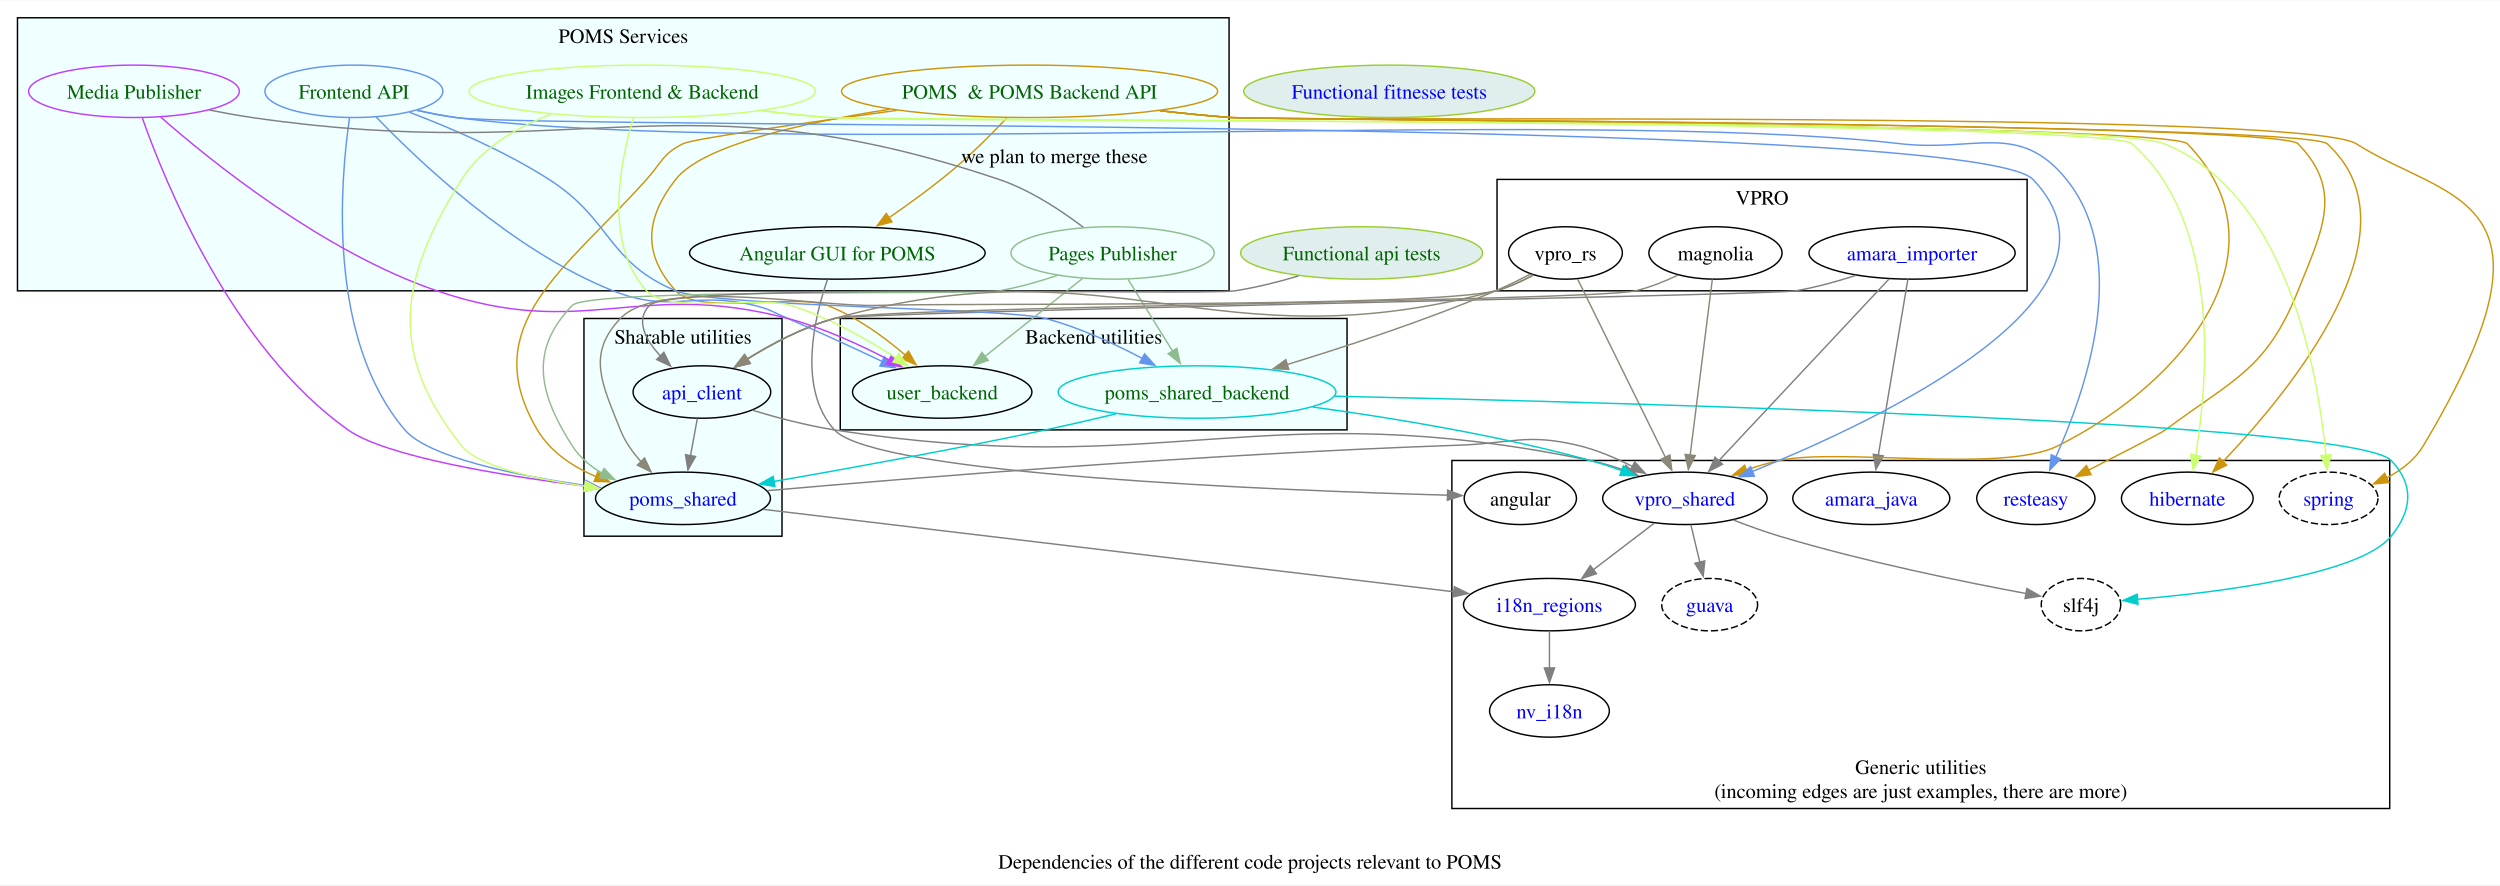
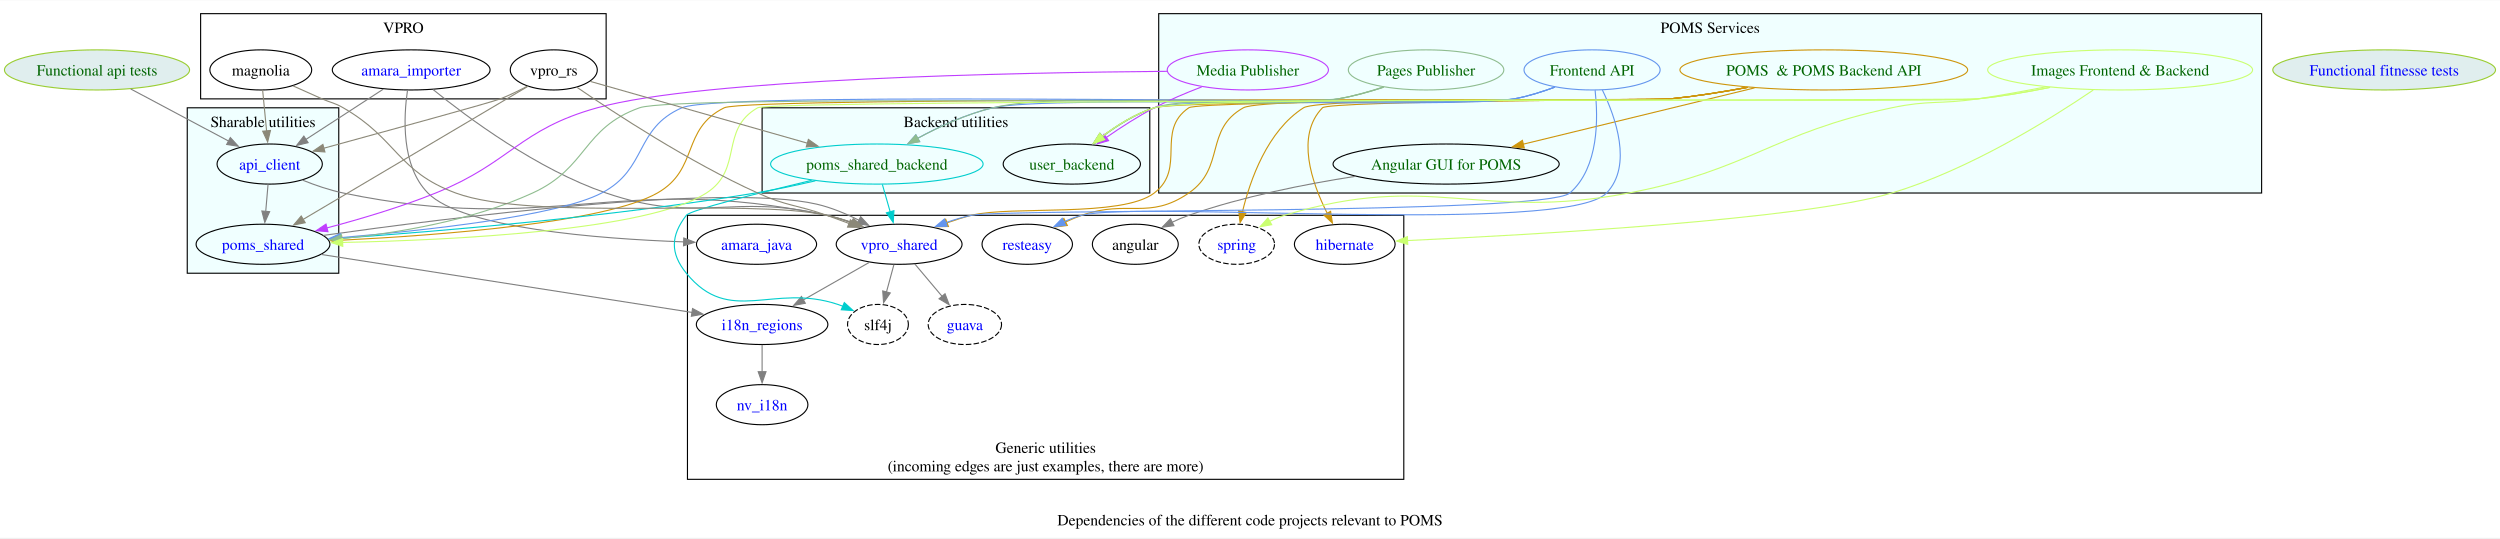
- <svg xmlns="http://www.w3.org/2000/svg" xmlns:xlink="http://www.w3.org/1999/xlink" width="1717pt" height="608pt" viewBox="0.00 0.00 1716.73 607.50">
-   <g id="graph0" class="graph" transform="scale(1 1) rotate(0) translate(4 603.5)">
-     <polygon fill="white" stroke="none" points="-4,4 -4,-603.5 1712.73,-603.5 1712.73,4 -4,4" />
-     <text text-anchor="middle" x="854.36" y="-7.2" font-family="Times,serif" font-size="14.00">  Dependencies of the different code projects relevant to POMS</text>
+ <svg xmlns="http://www.w3.org/2000/svg" xmlns:xlink="http://www.w3.org/1999/xlink" width="2244pt" height="483pt" viewBox="0.00 0.00 2244.06 482.50">
+   <g id="graph0" class="graph" transform="scale(1 1) rotate(0) translate(4 478.5)">
+     <polygon fill="white" stroke="none" points="-4,4 -4,-478.5 2240.06,-478.5 2240.06,4 -4,4" />
+     <text text-anchor="middle" x="1118.03" y="-7.2" font-family="Times,serif" font-size="14.00">  Dependencies of the different code projects relevant to POMS</text>
    <g id="clust1" class="cluster">
-       <polygon fill="none" stroke="black" points="993,-48.5 993,-287.5 1637,-287.5 1637,-48.5 993,-48.5" />
-       <text text-anchor="middle" x="1315" y="-72.2" font-family="Times,serif" font-size="14.00">Generic utilities</text>
-       <text text-anchor="middle" x="1315" y="-55.7" font-family="Times,serif" font-size="14.00">(incoming edges are just examples, there are more)</text>
+       <polygon fill="none" stroke="black" points="613.08,-48.5 613.08,-285.5 1256.08,-285.5 1256.08,-48.5 613.08,-48.5" />
+       <text text-anchor="middle" x="934.58" y="-72.2" font-family="Times,serif" font-size="14.00">Generic utilities</text>
+       <text text-anchor="middle" x="934.58" y="-55.7" font-family="Times,serif" font-size="14.00">(incoming edges are just examples, there are more)</text>
    </g>
    <g id="clust2" class="cluster">
-       <polygon fill="none" stroke="black" points="1024,-404 1024,-480.5 1388,-480.5 1388,-404 1024,-404" />
-       <text text-anchor="middle" x="1206" y="-463.2" font-family="Times,serif" font-size="14.00">VPRO</text>
+       <polygon fill="none" stroke="black" points="176.08,-390 176.08,-466.5 540.08,-466.5 540.08,-390 176.08,-390" />
+       <text text-anchor="middle" x="358.08" y="-449.2" font-family="Times,serif" font-size="14.00">VPRO</text>
    </g>
    <g id="clust3" class="cluster">
-       <polygon fill="azure" stroke="black" points="8,-404 8,-591.5 840,-591.5 840,-404 8,-404" />
-       <text text-anchor="middle" x="424" y="-574.2" font-family="Times,serif" font-size="14.00">POMS Services</text>
+       <polygon fill="azure" stroke="black" points="1036.08,-305.5 1036.08,-466.5 2026.08,-466.5 2026.08,-305.5 1036.08,-305.5" />
+       <text text-anchor="middle" x="1531.08" y="-449.2" font-family="Times,serif" font-size="14.00">POMS Services</text>
    </g>
    <g id="clust4" class="cluster">
-       <polygon fill="azure" stroke="black" points="573,-308.5 573,-385 921,-385 921,-308.5 573,-308.5" />
-       <text text-anchor="middle" x="747" y="-367.7" font-family="Times,serif" font-size="14.00">Backend utilities</text>
+       <polygon fill="azure" stroke="black" points="680.08,-305.5 680.08,-382 1028.08,-382 1028.08,-305.5 680.08,-305.5" />
+       <text text-anchor="middle" x="854.08" y="-364.7" font-family="Times,serif" font-size="14.00">Backend utilities</text>
    </g>
    <g id="clust5" class="cluster">
-       <polygon fill="azure" stroke="black" points="397,-235.5 397,-385 533,-385 533,-235.5 397,-235.5" />
-       <text text-anchor="middle" x="465" y="-367.7" font-family="Times,serif" font-size="14.00">Sharable utilities</text>
+       <polygon fill="azure" stroke="black" points="164.08,-233.5 164.08,-382 300.08,-382 300.08,-233.5 164.08,-233.5" />
+       <text text-anchor="middle" x="232.08" y="-364.7" font-family="Times,serif" font-size="14.00">Sharable utilities</text>
    </g>
    <g id="node1" class="node">
      <g id="a_node1">
        <a xlink:href="https://github.com/vpro/vpro-shared" xlink:title="vpro_shared">
-           <ellipse fill="none" stroke="black" cx="1153" cy="-261.5" rx="56.47" ry="18" />
-           <text text-anchor="middle" x="1153" y="-256.45" font-family="Times,serif" font-size="14.00" fill="blue">vpro_shared</text>
+           <ellipse fill="none" stroke="black" cx="803.08" cy="-259.5" rx="56.47" ry="18" />
+           <text text-anchor="middle" x="803.08" y="-254.45" font-family="Times,serif" font-size="14.00" fill="blue">vpro_shared</text>
        </a>
      </g>
    </g>
    <g id="node3" class="node">
      <g id="a_node3">
        <a xlink:href="https://github.com/mihxil/i18n-regions" xlink:title="i18n_regions">
-           <ellipse fill="none" stroke="black" cx="1060" cy="-188.5" rx="59.03" ry="18" />
-           <text text-anchor="middle" x="1060" y="-183.45" font-family="Times,serif" font-size="14.00" fill="blue">i18n_regions</text>
+           <ellipse fill="none" stroke="black" cx="680.08" cy="-187.5" rx="59.03" ry="18" />
+           <text text-anchor="middle" x="680.08" y="-182.45" font-family="Times,serif" font-size="14.00" fill="blue">i18n_regions</text>
        </a>
      </g>
    </g>
    <g id="edge1" class="edge">
-       <path fill="none" stroke="gray" d="M1131.9,-244.39C1119.53,-234.95 1103.71,-222.87 1090.06,-212.45" />
-       <polygon fill="gray" stroke="gray" points="1092.29,-209.75 1082.22,-206.47 1088.05,-215.32 1092.29,-209.75" />
+       <path fill="none" stroke="gray" d="M776.39,-243.31C759.03,-233.43 736.13,-220.4 717.03,-209.52" />
+       <polygon fill="gray" stroke="gray" points="718.88,-206.55 708.46,-204.65 715.42,-212.64 718.88,-206.55" />
    </g>
    <g id="node9" class="node">
      <g id="a_node9">
        <a xlink:href="https://github.com/google/guava" xlink:title="guava">
-           <ellipse fill="none" stroke="black" stroke-dasharray="5,2" cx="1170" cy="-188.5" rx="32.93" ry="18" />
-           <text text-anchor="middle" x="1170" y="-183.45" font-family="Times,serif" font-size="14.00" fill="blue">guava</text>
+           <ellipse fill="none" stroke="black" stroke-dasharray="5,2" cx="862.08" cy="-187.5" rx="32.93" ry="18" />
+           <text text-anchor="middle" x="862.08" y="-182.45" font-family="Times,serif" font-size="14.00" fill="blue">guava</text>
        </a>
      </g>
    </g>
    <g id="edge2" class="edge">
-       <path fill="none" stroke="gray" d="M1157.12,-243.31C1158.97,-235.55 1161.22,-226.18 1163.31,-217.45" />
-       <polygon fill="gray" stroke="gray" points="1166.65,-218.54 1165.57,-208 1159.84,-216.91 1166.65,-218.54" />
+       <path fill="none" stroke="gray" d="M817.07,-241.91C824.4,-233.21 833.52,-222.39 841.63,-212.76" />
+       <polygon fill="gray" stroke="gray" points="844.27,-215.07 848.03,-205.17 838.91,-210.56 844.27,-215.07" />
    </g>
    <g id="node22" class="node">
-       <ellipse fill="none" stroke="black" stroke-dasharray="5,2" cx="1425" cy="-188.5" rx="27.3" ry="18" />
-       <text text-anchor="middle" x="1425" y="-183.45" font-family="Times,serif" font-size="14.00">slf4j</text>
+       <ellipse fill="none" stroke="black" stroke-dasharray="5,2" cx="784.08" cy="-187.5" rx="27.3" ry="18" />
+       <text text-anchor="middle" x="784.08" y="-182.45" font-family="Times,serif" font-size="14.00">slf4j</text>
    </g>
    <g id="edge3" class="edge">
-       <path fill="none" stroke="gray" d="M1186.41,-246.56C1196.46,-242.66 1207.58,-238.64 1218,-235.5 1276.19,-217.95 1345.41,-203.91 1387.24,-196.14" />
-       <polygon fill="gray" stroke="gray" points="1387.84,-199.59 1397.05,-194.35 1386.58,-192.71 1387.84,-199.59" />
+       <path fill="none" stroke="gray" d="M798.39,-241.2C796.36,-233.74 793.94,-224.82 791.67,-216.47" />
+       <polygon fill="gray" stroke="gray" points="795.12,-215.8 789.12,-207.07 788.36,-217.63 795.12,-215.8" />
    </g>
    <g id="node2" class="node">
      <g id="a_node2">
        <a xlink:href="https://github.com/npo-poms/poms-shared" xlink:title="poms_shared">
-           <ellipse fill="none" stroke="black" cx="465" cy="-261.5" rx="60.05" ry="18" />
-           <text text-anchor="middle" x="465" y="-256.45" font-family="Times,serif" font-size="14.00" fill="blue">poms_shared</text>
+           <ellipse fill="none" stroke="black" cx="232.08" cy="-259.5" rx="60.05" ry="18" />
+           <text text-anchor="middle" x="232.08" y="-254.45" font-family="Times,serif" font-size="14.00" fill="blue">poms_shared</text>
        </a>
      </g>
    </g>
    <g id="edge4" class="edge">
-       <path fill="none" stroke="gray" d="M522.9,-266.77C620.7,-275.37 824.89,-292.08 998,-298 1033.98,-299.23 1043.94,-306.18 1079,-298 1092.06,-294.96 1105.46,-289.26 1117.2,-283.26" />
-       <polygon fill="gray" stroke="gray" points="1118.57,-286.5 1125.72,-278.68 1115.25,-280.33 1118.57,-286.5" />
+       <path fill="none" stroke="gray" d="M286.3,-267.46C397.13,-283.08 646.15,-314.6 729.08,-295.5 742.11,-292.5 755.51,-286.88 767.25,-280.96" />
+       <polygon fill="gray" stroke="gray" points="768.57,-284.22 775.77,-276.45 765.29,-278.04 768.57,-284.22" />
    </g>
    <g id="edge5" class="edge">
-       <path fill="none" stroke="gray" d="M520.18,-253.92C630.17,-240.79 876.28,-211.42 994.35,-197.33" />
-       <polygon fill="gray" stroke="gray" points="994.7,-200.82 1004.21,-196.16 993.87,-193.87 994.7,-200.82" />
+       <path fill="none" stroke="gray" d="M284.35,-250.33C367.16,-237.39 528.23,-212.23 617.22,-198.32" />
+       <polygon fill="gray" stroke="gray" points="617.66,-201.8 627,-196.79 616.58,-194.88 617.66,-201.8" />
    </g>
    <g id="node4" class="node">
      <g id="a_node4">
        <a xlink:href="https://github.com/TakahikoKawasaki/nv-i18n" xlink:title="nv_i18n">
-           <ellipse fill="none" stroke="black" cx="1060" cy="-115.5" rx="41.12" ry="18" />
-           <text text-anchor="middle" x="1060" y="-110.45" font-family="Times,serif" font-size="14.00" fill="blue">nv_i18n</text>
+           <ellipse fill="none" stroke="black" cx="680.08" cy="-115.5" rx="41.12" ry="18" />
+           <text text-anchor="middle" x="680.08" y="-110.45" font-family="Times,serif" font-size="14.00" fill="blue">nv_i18n</text>
        </a>
      </g>
    </g>
    <g id="edge9" class="edge">
-       <path fill="none" stroke="gray" d="M1060,-170.31C1060,-162.73 1060,-153.6 1060,-145.04" />
-       <polygon fill="gray" stroke="gray" points="1063.5,-145.04 1060,-135.04 1056.5,-145.04 1063.5,-145.04" />
+       <path fill="none" stroke="gray" d="M680.08,-169.2C680.08,-161.91 680.08,-153.23 680.08,-145.04" />
+       <polygon fill="gray" stroke="gray" points="683.58,-145.12 680.08,-135.12 676.58,-145.12 683.58,-145.12" />
    </g>
    <g id="node5" class="node">
      <g id="a_node5">
        <a xlink:href="https://github.com/vpro/amara-poms" xlink:title="amara_importer">
-           <ellipse fill="none" stroke="black" cx="1309" cy="-430" rx="70.8" ry="18" />
-           <text text-anchor="middle" x="1309" y="-424.95" font-family="Times,serif" font-size="14.00" fill="blue">amara_importer</text>
-         </a>
-       </g>
-     </g>
-     <g id="edge42" class="edge">
-       <path fill="none" stroke="gray" d="M1293.18,-412.12C1265.48,-382.55 1208.07,-321.27 1175.98,-287.02" />
-       <polygon fill="gray" stroke="gray" points="1178.82,-284.94 1169.43,-280.04 1173.71,-289.73 1178.82,-284.94" />
+           <ellipse fill="none" stroke="black" cx="365.08" cy="-416" rx="70.8" ry="18" />
+           <text text-anchor="middle" x="365.08" y="-410.95" font-family="Times,serif" font-size="14.00" fill="blue">amara_importer</text>
+         </a>
+       </g>
+     </g>
+     <g id="edge41" class="edge">
+       <path fill="none" stroke="gray" d="M384.77,-398.34C415.61,-373.32 478.2,-326.69 540.08,-305.5 623.76,-276.85 652.04,-306 738.08,-285.5 745.51,-283.73 753.23,-281.31 760.64,-278.67" />
+       <polygon fill="gray" stroke="gray" points="761.67,-282.03 769.8,-275.23 759.21,-275.47 761.67,-282.03" />
    </g>
    <g id="node6" class="node">
      <g id="a_node6">
        <a xlink:href="https://github.com/vpro/amara-java" xlink:title="amara_java">
-           <ellipse fill="none" stroke="black" cx="1281" cy="-261.5" rx="53.91" ry="18" />
-           <text text-anchor="middle" x="1281" y="-256.45" font-family="Times,serif" font-size="14.00" fill="blue">amara_java</text>
-         </a>
-       </g>
-     </g>
-     <g id="edge43" class="edge">
-       <path fill="none" stroke="gray" d="M1306.11,-411.81C1301.31,-383.27 1291.65,-325.82 1285.81,-291.1" />
-       <polygon fill="gray" stroke="gray" points="1289.28,-290.62 1284.17,-281.34 1282.38,-291.78 1289.28,-290.62" />
+           <ellipse fill="none" stroke="black" cx="675.08" cy="-259.5" rx="53.91" ry="18" />
+           <text text-anchor="middle" x="675.08" y="-254.45" font-family="Times,serif" font-size="14.00" fill="blue">amara_java</text>
+         </a>
+       </g>
+     </g>
+     <g id="edge42" class="edge">
+       <path fill="none" stroke="gray" d="M361.8,-397.88C358.25,-373.76 355.98,-329.97 380.08,-305.5 411.2,-273.9 532.65,-264.44 609.68,-261.64" />
+       <polygon fill="gray" stroke="gray" points="609.78,-265.14 619.66,-261.31 609.55,-258.14 609.78,-265.14" />
    </g>
    <g id="node11" class="node">
      <g id="a_node11">
        <a xlink:href="https://github.com/npo-poms/api-clients" xlink:title="api_client">
-           <ellipse fill="none" stroke="black" cx="478" cy="-334.5" rx="47.26" ry="18" />
-           <text text-anchor="middle" x="478" y="-329.45" font-family="Times,serif" font-size="14.00" fill="blue">api_client</text>
-         </a>
-       </g>
-     </g>
-     <g id="edge44" class="edge">
-       <path fill="none" stroke="gray" d="M1270.46,-414.61C1257.47,-410.4 1242.78,-406.31 1229,-404 1210.91,-400.97 586.71,-389.78 569,-385 547.52,-379.2 525.55,-367.45 508.57,-356.85" />
-       <polygon fill="gray" stroke="gray" points="510.77,-354.1 500.47,-351.62 506.97,-359.98 510.77,-354.1" />
+           <ellipse fill="none" stroke="black" cx="238.08" cy="-331.5" rx="47.26" ry="18" />
+           <text text-anchor="middle" x="238.08" y="-326.45" font-family="Times,serif" font-size="14.00" fill="blue">api_client</text>
+         </a>
+       </g>
+     </g>
+     <g id="edge43" class="edge">
+       <path fill="none" stroke="gray" d="M339.99,-398.7C320.06,-385.75 292.03,-367.55 270.42,-353.5" />
+       <polygon fill="gray" stroke="gray" points="272.55,-350.72 262.26,-348.2 268.74,-356.59 272.55,-350.72" />
    </g>
    <g id="node7" class="node">
      <g id="a_node7">
        <a xlink:href="https://github.com/resteasy/Resteasy" xlink:title="resteasy">
-           <ellipse fill="none" stroke="black" cx="1394" cy="-261.5" rx="40.6" ry="18" />
-           <text text-anchor="middle" x="1394" y="-256.45" font-family="Times,serif" font-size="14.00" fill="blue">resteasy</text>
+           <ellipse fill="none" stroke="black" cx="918.08" cy="-259.5" rx="40.6" ry="18" />
+           <text text-anchor="middle" x="918.08" y="-254.45" font-family="Times,serif" font-size="14.00" fill="blue">resteasy</text>
        </a>
      </g>
    </g>
    <g id="node8" class="node">
      <g id="a_node8">
        <a xlink:href="https://github.com/spring-projects/spring-framework" xlink:title="spring">
-           <ellipse fill="none" stroke="black" stroke-dasharray="5,2" cx="1595" cy="-261.5" rx="33.95" ry="18" />
-           <text text-anchor="middle" x="1595" y="-256.45" font-family="Times,serif" font-size="14.00" fill="blue">spring</text>
+           <ellipse fill="none" stroke="black" stroke-dasharray="5,2" cx="1106.08" cy="-259.5" rx="33.95" ry="18" />
+           <text text-anchor="middle" x="1106.08" y="-254.45" font-family="Times,serif" font-size="14.00" fill="blue">spring</text>
        </a>
      </g>
    </g>
    <g id="node10" class="node">
      <g id="a_node10">
        <a xlink:href="https://github.com/hibernate/" xlink:title="hibernate">
-           <ellipse fill="none" stroke="black" cx="1498" cy="-261.5" rx="45.21" ry="18" />
-           <text text-anchor="middle" x="1498" y="-256.45" font-family="Times,serif" font-size="14.00" fill="blue">hibernate</text>
-         </a>
-       </g>
+           <ellipse fill="none" stroke="black" cx="1203.08" cy="-259.5" rx="45.21" ry="18" />
+           <text text-anchor="middle" x="1203.08" y="-254.45" font-family="Times,serif" font-size="14.00" fill="blue">hibernate</text>
+         </a>
+       </g>
+     </g>
+     <g id="edge20" class="edge">
+       <path fill="none" stroke="gray" d="M267.71,-316.99C278.88,-312.52 291.84,-308.03 304.08,-305.5 493.17,-266.37 549.1,-325.11 738.08,-285.5 745.72,-283.9 753.63,-281.52 761.2,-278.85" />
+       <polygon fill="gray" stroke="gray" points="762.42,-282.13 770.55,-275.33 759.95,-275.58 762.42,-282.13" />
    </g>
    <g id="edge21" class="edge">
-       <path fill="none" stroke="gray" d="M512.6,-322C529.42,-316.92 550.06,-311.45 569,-308.5 797.11,-273.03 861.92,-334.22 1088,-287.5 1095.64,-285.92 1103.55,-283.55 1111.12,-280.89" />
-       <polygon fill="gray" stroke="gray" points="1112.34,-284.17 1120.47,-277.37 1109.88,-277.62 1112.34,-284.17" />
-     </g>
-     <g id="edge22" class="edge">
-       <path fill="none" stroke="gray" d="M474.85,-316.31C473.45,-308.64 471.75,-299.39 470.17,-290.74" />
-       <polygon fill="gray" stroke="gray" points="473.63,-290.22 468.39,-281.02 466.75,-291.48 473.63,-290.22" />
+       <path fill="none" stroke="gray" d="M236.6,-313.2C235.98,-305.91 235.23,-297.23 234.53,-289.04" />
+       <polygon fill="gray" stroke="gray" points="238.02,-288.78 233.68,-279.11 231.05,-289.37 238.02,-288.78" />
    </g>
    <g id="node12" class="node">
      <g id="a_node12">
        <a xlink:href="https://gitlab.com/npo-identity/poms/media" xlink:title="POMS  &amp; POMS Backend API">
-           <ellipse fill="none" stroke="#cd950c" cx="703" cy="-541" rx="129.15" ry="18" />
-           <text text-anchor="middle" x="703" y="-535.95" font-family="Times,serif" font-size="14.00" fill="darkgreen">POMS  &amp; POMS Backend API</text>
-         </a>
-       </g>
+           <ellipse fill="none" stroke="#cd950c" cx="1633.08" cy="-416" rx="129.15" ry="18" />
+           <text text-anchor="middle" x="1633.08" y="-410.95" font-family="Times,serif" font-size="14.00" fill="darkgreen">POMS  &amp; POMS Backend API</text>
+         </a>
+       </g>
+     </g>
+     <g id="edge32" class="edge">
+       <path fill="none" stroke="#cd950c" d="M1564.6,-400.35C1542.52,-396.23 1517.86,-392.26 1495.08,-390 1483.14,-388.82 1072.97,-388.8 1063.08,-382 1032.85,-361.22 1061.21,-327.81 1032.08,-305.5 1002.94,-283.18 903.71,-294.38 868.08,-285.5 860.84,-283.69 853.31,-281.3 846.05,-278.72" />
+       <polygon fill="#cd950c" stroke="#cd950c" points="847.32,-275.46 836.73,-275.22 844.86,-282.01 847.32,-275.46" />
    </g>
    <g id="edge33" class="edge">
-       <path fill="none" stroke="#cd950c" d="M792.7,-527.69C808.76,-525.85 825.35,-524.18 841,-523 859.21,-521.63 1485.27,-518.09 1498,-505 1567.98,-433.08 1498.76,-342.36 1409,-297.5 1370.98,-278.5 1259.57,-296.35 1218,-287.5 1210.45,-285.89 1202.63,-283.53 1195.13,-280.9" />
-       <polygon fill="#cd950c" stroke="#cd950c" points="1196.47,-277.66 1185.88,-277.42 1194.01,-284.21 1196.47,-277.66" />
+       <path fill="none" stroke="#cd950c" d="M1564.96,-400.29C1542.79,-396.14 1517.99,-392.17 1495.08,-390 1471.6,-387.78 667.24,-392.42 646.08,-382 607.32,-362.91 623.67,-326.82 586.08,-305.5 539.11,-278.85 391.91,-267.63 302.8,-263.18" />
+       <polygon fill="#cd950c" stroke="#cd950c" points="303.1,-259.69 292.94,-262.71 302.76,-266.68 303.1,-259.69" />
    </g>
    <g id="edge34" class="edge">
-       <path fill="none" stroke="#cd950c" d="M611.72,-527.91C547.49,-519.18 471.79,-508.37 465,-505 451.06,-498.08 450.38,-492.09 440,-480.5 384.35,-418.39 322.55,-380.29 365,-308.5 373.94,-293.39 389.34,-283.2 405.41,-276.34" />
-       <polygon fill="#cd950c" stroke="#cd950c" points="406.5,-279.67 414.6,-272.84 404.01,-273.13 406.5,-279.67" />
+       <path fill="none" stroke="#cd950c" d="M1564.6,-400.38C1542.51,-396.26 1517.86,-392.29 1495.08,-390 1473.91,-387.87 1130.65,-392.41 1112.08,-382 1076.86,-362.25 1096.33,-328.41 1063.08,-305.5 1027.19,-280.77 1008.19,-299.98 967.08,-285.5 962.24,-283.79 957.27,-281.7 952.44,-279.46" />
+       <polygon fill="#cd950c" stroke="#cd950c" points="954.07,-276.36 943.55,-275.08 950.97,-282.64 954.07,-276.36" />
    </g>
    <g id="edge35" class="edge">
-       <path fill="none" stroke="#cd950c" d="M792.7,-527.66C808.75,-525.82 825.35,-524.15 841,-523 861.31,-521.5 1559.78,-519.58 1574,-505 1605.35,-472.87 1590.68,-445.68 1574,-404 1552.22,-349.57 1529.91,-343.67 1483,-308.5 1480.55,-306.66 1453.75,-292.87 1430.2,-280.87" />
-       <polygon fill="#cd950c" stroke="#cd950c" points="1431.9,-277.8 1421.4,-276.38 1428.72,-284.04 1431.9,-277.8" />
+       <path fill="none" stroke="#cd950c" d="M1564.24,-400.36C1542.24,-396.27 1517.73,-392.31 1495.08,-390 1476.89,-388.14 1181.49,-391.84 1166.08,-382 1133.67,-361.3 1118.19,-317.49 1111.23,-288.53" />
+       <polygon fill="#cd950c" stroke="#cd950c" points="1114.7,-288 1109.14,-278.98 1107.86,-289.5 1114.7,-288" />
    </g>
    <g id="edge36" class="edge">
-       <path fill="none" stroke="#cd950c" d="M792.32,-527.68C808.5,-525.83 825.23,-524.15 841,-523 883.84,-519.87 1577.82,-528.16 1614,-505 1676.99,-464.69 1763.65,-471.04 1660,-297.5 1654.24,-287.86 1644.82,-280.72 1634.91,-275.5" />
-       <polygon fill="#cd950c" stroke="#cd950c" points="1636.46,-272.36 1625.91,-271.36 1633.54,-278.72 1636.46,-272.36" />
-     </g>
-     <g id="edge37" class="edge">
-       <path fill="none" stroke="#cd950c" d="M792.7,-527.65C808.75,-525.81 825.35,-524.15 841,-523 861.87,-521.47 1578.5,-519.05 1594,-505 1659.67,-445.47 1568.78,-335.2 1522.36,-286.58" />
-       <polygon fill="#cd950c" stroke="#cd950c" points="1525.06,-284.34 1515.58,-279.6 1520.04,-289.22 1525.06,-284.34" />
+       <path fill="none" stroke="#cd950c" d="M1564.24,-400.38C1542.24,-396.29 1517.73,-392.33 1495.08,-390 1486.46,-389.11 1189.13,-388.21 1183.08,-382 1158.85,-357.13 1173.42,-314.91 1187.31,-287.36" />
+       <polygon fill="#cd950c" stroke="#cd950c" points="1190.38,-289.05 1192,-278.58 1184.2,-285.75 1190.38,-289.05" />
    </g>
    <g id="node13" class="node">
      <g id="a_node13">
        <a xlink:href="https://gitlab.com/npo-identity/poms/media-gui" xlink:title="Angular GUI for POMS">
-           <ellipse fill="none" stroke="black" cx="571" cy="-430" rx="101.51" ry="18" />
-           <text text-anchor="middle" x="571" y="-424.95" font-family="Times,serif" font-size="14.00" fill="darkgreen">Angular GUI for POMS</text>
-         </a>
-       </g>
-     </g>
-     <g id="edge38" class="edge">
-       <path fill="none" stroke="#cd950c" d="M687.61,-523.02C677.83,-512.6 664.66,-499.25 652,-488.5 637.66,-476.32 620.83,-464.08 606.23,-454.04" />
-       <polygon fill="#cd950c" stroke="#cd950c" points="608.51,-451.36 598.27,-448.64 604.58,-457.15 608.51,-451.36" />
+           <ellipse fill="none" stroke="black" cx="1294.08" cy="-331.5" rx="101.51" ry="18" />
+           <text text-anchor="middle" x="1294.08" y="-326.45" font-family="Times,serif" font-size="14.00" fill="darkgreen">Angular GUI for POMS</text>
+         </a>
+       </g>
+     </g>
+     <g id="edge37" class="edge">
+       <path fill="none" stroke="#cd950c" d="M1570.91,-399.87C1512.15,-385.57 1424.18,-364.16 1363.24,-349.33" />
+       <polygon fill="#cd950c" stroke="#cd950c" points="1364.2,-345.96 1353.66,-347 1362.55,-352.76 1364.2,-345.96" />
    </g>
    <g id="node18" class="node">
      <g id="a_node18">
        <a xlink:href="https://gitlab.com/npo-identity/poms/user" xlink:title="user_backend">
-           <ellipse fill="none" stroke="black" cx="643" cy="-334.5" rx="61.59" ry="18" />
-           <text text-anchor="middle" x="643" y="-329.45" font-family="Times,serif" font-size="14.00" fill="darkgreen">user_backend</text>
-         </a>
-       </g>
+           <ellipse fill="none" stroke="black" cx="958.08" cy="-331.5" rx="61.59" ry="18" />
+           <text text-anchor="middle" x="958.08" y="-326.45" font-family="Times,serif" font-size="14.00" fill="darkgreen">user_backend</text>
+         </a>
+       </g>
+     </g>
+     <g id="edge38" class="edge">
+       <path fill="none" stroke="#cd950c" d="M1564.6,-400.33C1542.52,-396.21 1517.86,-392.24 1495.08,-390 1469.48,-387.48 1056.63,-389.69 1032.08,-382 1015.11,-376.69 998.44,-366.15 985.24,-356.16" />
+       <polygon fill="#cd950c" stroke="#cd950c" points="987.48,-353.46 977.47,-350 983.13,-358.95 987.48,-353.46" />
+     </g>
+     <g id="node23" class="node">
+       <ellipse fill="none" stroke="black" cx="1015.08" cy="-259.5" rx="38.56" ry="18" />
+       <text text-anchor="middle" x="1015.08" y="-254.45" font-family="Times,serif" font-size="14.00">angular</text>
    </g>
    <g id="edge39" class="edge">
-       <path fill="none" stroke="#cd950c" d="M606.85,-528.66C547.17,-519.41 478.43,-503.99 460,-480.5 439.01,-453.75 437.14,-429.17 460,-404 475.61,-386.81 542.33,-402.32 564,-394 583.92,-386.35 603.23,-372.22 617.77,-359.76" />
-       <polygon fill="#cd950c" stroke="#cd950c" points="619.89,-362.55 625.04,-353.29 615.24,-357.32 619.89,-362.55" />
-     </g>
-     <g id="node23" class="node">
-       <ellipse fill="none" stroke="black" cx="1040" cy="-261.5" rx="38.56" ry="18" />
-       <text text-anchor="middle" x="1040" y="-256.45" font-family="Times,serif" font-size="14.00">angular</text>
-     </g>
-     <g id="edge40" class="edge">
-       <path fill="none" stroke="gray" d="M564.18,-411.69C555.22,-385.71 543.42,-336.7 569,-308.5 596.92,-277.72 874.84,-266.86 990.21,-263.66" />
-       <polygon fill="gray" stroke="gray" points="990.09,-267.16 999.99,-263.4 989.9,-260.17 990.09,-267.16" />
+       <path fill="none" stroke="gray" d="M1212.4,-320.45C1167.5,-313.48 1111.3,-302.35 1063.08,-285.5 1058.03,-283.73 1052.84,-281.51 1047.84,-279.13" />
+       <polygon fill="gray" stroke="gray" points="1049.77,-276.18 1039.27,-274.79 1046.61,-282.43 1049.77,-276.18" />
    </g>
    <g id="node14" class="node">
      <g id="a_node14">
        <a xlink:href="https://github.com/npo-poms/poms-shared-backend" xlink:title="poms_shared_backend">
-           <ellipse fill="none" stroke="#00cdcd" cx="818" cy="-334.5" rx="95.37" ry="18" />
-           <text text-anchor="middle" x="818" y="-329.45" font-family="Times,serif" font-size="14.00" fill="darkgreen">poms_shared_backend</text>
+           <ellipse fill="none" stroke="#00cdcd" cx="783.08" cy="-331.5" rx="95.37" ry="18" />
+           <text text-anchor="middle" x="783.08" y="-326.45" font-family="Times,serif" font-size="14.00" fill="darkgreen">poms_shared_backend</text>
        </a>
      </g>
    </g>
    <g id="edge6" class="edge">
-       <path fill="none" stroke="#00cdcd" d="M897.47,-324.18C951.74,-316.8 1024.95,-304.81 1088,-287.5 1095.12,-285.54 1102.55,-283.1 1109.73,-280.51" />
-       <polygon fill="#00cdcd" stroke="#00cdcd" points="1110.81,-283.84 1118.94,-277.04 1108.35,-277.29 1110.81,-283.84" />
+       <path fill="none" stroke="#00cdcd" d="M788.03,-313.2C790.16,-305.74 792.71,-296.82 795.09,-288.47" />
+       <polygon fill="#00cdcd" stroke="#00cdcd" points="798.4,-289.64 797.78,-279.06 791.67,-287.71 798.4,-289.64" />
    </g>
    <g id="edge7" class="edge">
-       <path fill="none" stroke="#00cdcd" d="M762.26,-319.52C746.68,-315.77 729.71,-311.84 714,-308.5 650.64,-295.04 577.72,-281.84 527.24,-273.05" />
-       <polygon fill="#00cdcd" stroke="#00cdcd" points="528.13,-269.65 517.68,-271.39 526.93,-276.55 528.13,-269.65" />
+       <path fill="none" stroke="#00cdcd" d="M727.9,-316.44C710.74,-312.45 691.71,-308.41 674.08,-305.5 543.53,-283.97 389.47,-271.09 302.03,-264.93" />
+       <polygon fill="#00cdcd" stroke="#00cdcd" points="302.39,-261.45 292.17,-264.25 301.91,-268.43 302.39,-261.45" />
    </g>
    <g id="edge8" class="edge">
-       <path fill="none" stroke="#00cdcd" d="M912.66,-331.63C1123.14,-327.01 1613.42,-313.5 1638,-287.5 1653.88,-270.71 1652.52,-253.48 1638,-235.5 1616.53,-208.9 1519.21,-196.93 1463.84,-192.19" />
-       <polygon fill="#00cdcd" stroke="#00cdcd" points="1464.13,-188.7 1453.88,-191.38 1463.57,-195.68 1464.13,-188.7" />
+       <path fill="none" stroke="#00cdcd" d="M724.52,-316.88C676.44,-305.41 615.68,-290.16 612.08,-285.5 597.97,-267.2 597.48,-251.41 612.08,-233.5 651.07,-185.67 689.55,-225.04 748.08,-205.5 749.64,-204.98 751.22,-204.41 752.8,-203.81" />
+       <polygon fill="#00cdcd" stroke="#00cdcd" points="753.88,-207.15 761.72,-200.02 751.14,-200.71 753.88,-207.15" />
    </g>
    <g id="node15" class="node">
      <g id="a_node15">
        <a xlink:href="https://gitlab.com/npo-identity/poms/api" xlink:title="Frontend API">
-           <ellipse fill="none" stroke="cornflowerblue" cx="239" cy="-541" rx="61.08" ry="18" />
-           <text text-anchor="middle" x="239" y="-535.95" font-family="Times,serif" font-size="14.00" fill="darkgreen">Frontend API</text>
+           <ellipse fill="none" stroke="cornflowerblue" cx="1425.08" cy="-416" rx="61.08" ry="18" />
+           <text text-anchor="middle" x="1425.08" y="-410.95" font-family="Times,serif" font-size="14.00" fill="darkgreen">Frontend API</text>
        </a>
      </g>
    </g>
    <g id="edge10" class="edge">
-       <path fill="none" stroke="cornflowerblue" d="M282.43,-528.02C291.17,-526.02 300.33,-524.2 309,-523 368.64,-514.72 1350.29,-523.93 1392,-480.5 1468.09,-401.27 1288.39,-315.85 1199.35,-279.95" />
-       <polygon fill="cornflowerblue" stroke="cornflowerblue" points="1200.7,-276.72 1190.12,-276.28 1198.12,-283.23 1200.7,-276.72" />
+       <path fill="none" stroke="cornflowerblue" d="M1427.79,-397.8C1430.58,-373.16 1431.38,-328.27 1405.08,-305.5 1382.52,-285.96 897.33,-291.5 868.08,-285.5 860.44,-283.93 852.53,-281.57 844.96,-278.91" />
+       <polygon fill="cornflowerblue" stroke="cornflowerblue" points="846.2,-275.64 835.61,-275.39 843.74,-282.19 846.2,-275.64" />
    </g>
    <g id="edge11" class="edge">
-       <path fill="none" stroke="cornflowerblue" d="M236.02,-522.71C229.82,-480.55 220.2,-371.33 274,-308.5 290.12,-289.67 349.51,-277.4 397.83,-270.3" />
-       <polygon fill="cornflowerblue" stroke="cornflowerblue" points="398.3,-273.77 407.71,-268.9 397.32,-266.84 398.3,-273.77" />
+       <path fill="none" stroke="cornflowerblue" d="M1391.88,-400.6C1380.44,-396.33 1367.41,-392.2 1355.08,-390 1314.23,-382.7 646.09,-398.66 608.08,-382 565.32,-363.25 577.47,-327.12 536.08,-305.5 496.36,-284.75 377.87,-271.86 301.09,-265.44" />
+       <polygon fill="cornflowerblue" stroke="cornflowerblue" points="301.84,-261.99 291.58,-264.67 301.27,-268.97 301.84,-261.99" />
    </g>
    <g id="edge12" class="edge">
-       <path fill="none" stroke="cornflowerblue" d="M282.41,-527.89C291.15,-525.9 300.32,-524.12 309,-523 527.67,-494.81 1081.97,-530.28 1301,-505 1352.48,-499.06 1382.43,-520.81 1415,-480.5 1459.59,-425.31 1428.01,-334.74 1407.62,-289.7" />
-       <polygon fill="cornflowerblue" stroke="cornflowerblue" points="1410.91,-288.47 1403.49,-280.9 1404.57,-291.44 1410.91,-288.47" />
+       <path fill="none" stroke="cornflowerblue" d="M1434.34,-397.95C1445.99,-373.92 1461.79,-330.24 1438.08,-305.5 1401.84,-267.68 1017.74,-298.82 967.08,-285.5 961.71,-284.09 956.25,-282.02 951.01,-279.68" />
+       <polygon fill="cornflowerblue" stroke="cornflowerblue" points="952.57,-276.55 942.05,-275.26 949.47,-282.82 952.57,-276.55" />
    </g>
    <g id="edge13" class="edge">
-       <path fill="none" stroke="cornflowerblue" d="M277.24,-526.6C304.93,-516.05 342.67,-499.92 373,-480.5 416.36,-452.73 412.53,-423.95 460,-404 486.09,-393.03 686.65,-392.26 714,-385 737.1,-378.87 761.3,-367.67 780.54,-357.48" />
-       <polygon fill="cornflowerblue" stroke="cornflowerblue" points="781.95,-360.69 789.06,-352.84 778.61,-354.54 781.95,-360.69" />
+       <path fill="none" stroke="cornflowerblue" d="M1391.51,-400.51C1380.16,-396.29 1367.27,-392.22 1355.08,-390 1303.92,-380.69 937.71,-393.89 887.08,-382 863.49,-376.46 838.92,-365.07 819.59,-354.61" />
+       <polygon fill="cornflowerblue" stroke="cornflowerblue" points="821.47,-351.65 811.04,-349.84 818.06,-357.76 821.47,-351.65" />
    </g>
    <g id="edge14" class="edge">
-       <path fill="none" stroke="cornflowerblue" d="M254.24,-523.45C282.85,-493.61 347.95,-431.39 417,-404 457.29,-388.02 471.88,-404.21 514,-394 524.67,-391.41 526.91,-389.32 537,-385 558.58,-375.75 582.28,-364.76 601.79,-355.49" />
-       <polygon fill="cornflowerblue" stroke="cornflowerblue" points="603.28,-358.66 610.79,-351.19 600.26,-352.34 603.28,-358.66" />
+       <path fill="none" stroke="cornflowerblue" d="M1391.5,-400.56C1380.15,-396.35 1367.26,-392.27 1355.08,-390 1319.79,-383.44 1066.3,-392.85 1032.08,-382 1015.13,-376.62 998.47,-366.08 985.26,-356.1" />
+       <polygon fill="cornflowerblue" stroke="cornflowerblue" points="987.5,-353.41 977.48,-349.95 983.16,-358.9 987.5,-353.41" />
    </g>
    <g id="node16" class="node">
      <g id="a_node16">
        <a xlink:href="https://gitlab.com/npo-identity/poms/npo-publish" xlink:title="Media Publisher">
-           <ellipse fill="none" stroke="#bf3eff" cx="88" cy="-541" rx="72.34" ry="18" />
-           <text text-anchor="middle" x="88" y="-535.95" font-family="Times,serif" font-size="14.00" fill="darkgreen">Media Publisher</text>
+           <ellipse fill="none" stroke="#bf3eff" cx="1116.08" cy="-416" rx="72.34" ry="18" />
+           <text text-anchor="middle" x="1116.08" y="-410.95" font-family="Times,serif" font-size="14.00" fill="darkgreen">Media Publisher</text>
        </a>
      </g>
    </g>
    <g id="edge18" class="edge">
-       <path fill="none" stroke="#bf3eff" d="M93.69,-522.8C108.98,-479.39 155.29,-364.82 235,-308.5 260.76,-290.3 339.57,-277.28 397.79,-269.84" />
-       <polygon fill="#bf3eff" stroke="#bf3eff" points="398.15,-273.32 407.64,-268.61 397.28,-266.37 398.15,-273.32" />
+       <path fill="none" stroke="#bf3eff" d="M1043.5,-414.74C909.02,-413.64 626.26,-408.16 532.08,-382 461.88,-362.5 454.64,-332.8 387.08,-305.5 355.52,-292.75 319.01,-281.96 289.36,-274.15" />
+       <polygon fill="#bf3eff" stroke="#bf3eff" points="290.37,-270.8 279.82,-271.69 288.62,-277.58 290.37,-270.8" />
+     </g>
+     <g id="edge19" class="edge">
+       <path fill="none" stroke="#bf3eff" d="M1074.71,-400.78C1060.87,-395.49 1045.55,-389.04 1032.08,-382 1017.35,-374.29 1001.93,-364.32 989.01,-355.35" />
+       <polygon fill="#bf3eff" stroke="#bf3eff" points="991.08,-352.53 980.9,-349.61 987.04,-358.25 991.08,-352.53" />
    </g>
    <g id="node17" class="node">
      <g id="a_node17">
        <a xlink:href="https://gitlab.com/npo-identity/poms/pages-publish" xlink:title="Pages Publisher">
-           <ellipse fill="none" stroke="darkseagreen" cx="760" cy="-430" rx="69.78" ry="18" />
-           <text text-anchor="middle" x="760" y="-424.95" font-family="Times,serif" font-size="14.00" fill="darkgreen">Pages Publisher</text>
-         </a>
-       </g>
-     </g>
-     <g id="edge20" class="edge">
-       <path fill="none" stroke="gray" d="M139.68,-528.15C149.39,-526.22 159.47,-524.39 169,-523 395.39,-490 465.13,-553.35 682,-480.5 703.44,-473.3 724.92,-459.01 739.9,-447.63" />
-       <text text-anchor="middle" x="720.04" y="-491.7" font-family="Times,serif" font-size="14.00">we plan to merge these</text>
-     </g>
-     <g id="edge19" class="edge">
-       <path fill="none" stroke="#bf3eff" d="M106.34,-523.3C140.61,-493.22 218.01,-430.62 296,-404 397.69,-369.3 433.11,-412.39 537,-385 561.25,-378.61 586.77,-366.86 606.69,-356.42" />
-       <polygon fill="#bf3eff" stroke="#bf3eff" points="608.08,-359.65 615.22,-351.83 604.76,-353.48 608.08,-359.65" />
+           <ellipse fill="none" stroke="darkseagreen" cx="1276.08" cy="-416" rx="69.78" ry="18" />
+           <text text-anchor="middle" x="1276.08" y="-410.95" font-family="Times,serif" font-size="14.00" fill="darkgreen">Pages Publisher</text>
+         </a>
+       </g>
    </g>
    <g id="edge15" class="edge">
-       <path fill="none" stroke="darkseagreen" d="M722.04,-414.52C709.48,-410.35 695.31,-406.31 682,-404 665.95,-401.21 400.32,-405.71 389,-394 359.19,-363.16 365.87,-333.62 389,-297.5 394.01,-289.67 401.27,-283.57 409.33,-278.82" />
-       <polygon fill="darkseagreen" stroke="darkseagreen" points="410.79,-282.01 418.12,-274.36 407.62,-275.77 410.79,-282.01" />
+       <path fill="none" stroke="darkseagreen" d="M1238.06,-400.48C1225.24,-396.26 1210.72,-392.2 1197.08,-390 1162.69,-384.46 602.89,-393.71 570.08,-382 518.7,-363.66 523.71,-328.16 474.08,-305.5 419.63,-280.63 352.3,-269.51 302.5,-264.53" />
+       <polygon fill="darkseagreen" stroke="darkseagreen" points="302.99,-261.06 292.7,-263.61 302.34,-268.03 302.99,-261.06" />
    </g>
    <g id="edge16" class="edge">
-       <path fill="none" stroke="darkseagreen" d="M770.64,-411.85C779.25,-397.97 791.53,-378.17 801.43,-362.21" />
-       <polygon fill="darkseagreen" stroke="darkseagreen" points="804.14,-364.49 806.44,-354.14 798.19,-360.8 804.14,-364.49" />
+       <path fill="none" stroke="darkseagreen" d="M1238.04,-400.59C1225.22,-396.37 1210.7,-392.28 1197.08,-390 1129.12,-378.6 954.1,-398.05 887.08,-382 863.51,-376.36 838.95,-364.96 819.61,-354.52" />
+       <polygon fill="darkseagreen" stroke="darkseagreen" points="821.49,-351.56 811.05,-349.76 818.09,-357.68 821.49,-351.56" />
    </g>
    <g id="edge17" class="edge">
-       <path fill="none" stroke="darkseagreen" d="M739.35,-412.5C720.72,-397.61 693.12,-375.55 672.23,-358.86" />
-       <polygon fill="darkseagreen" stroke="darkseagreen" points="674.62,-356.29 664.62,-352.78 670.25,-361.76 674.62,-356.29" />
+       <path fill="none" stroke="darkseagreen" d="M1237.61,-400.64C1224.88,-396.48 1210.54,-392.41 1197.08,-390 1160.95,-383.52 1066.94,-393.51 1032.08,-382 1015.31,-376.46 998.77,-366 985.59,-356.12" />
+       <polygon fill="darkseagreen" stroke="darkseagreen" points="987.86,-353.45 977.83,-350.04 983.54,-358.97 987.86,-353.45" />
    </g>
    <g id="node19" class="node">
      <g id="a_node19">
        <a xlink:href="https://gitlab.com/npo-identity/poms/images" xlink:title="Images Frontend &amp; Backend">
-           <ellipse fill="none" stroke="#caff70" cx="437" cy="-541" rx="118.91" ry="18" />
-           <text text-anchor="middle" x="437" y="-535.95" font-family="Times,serif" font-size="14.00" fill="darkgreen">Images Frontend &amp; Backend</text>
-         </a>
-       </g>
+           <ellipse fill="none" stroke="#caff70" cx="1899.08" cy="-416" rx="118.91" ry="18" />
+           <text text-anchor="middle" x="1899.08" y="-410.95" font-family="Times,serif" font-size="14.00" fill="darkgreen">Images Frontend &amp; Backend</text>
+         </a>
+       </g>
+     </g>
+     <g id="edge22" class="edge">
+       <path fill="none" stroke="#caff70" d="M1836.28,-400.32C1815.63,-396.15 1792.49,-392.15 1771.08,-390 1755.95,-388.48 689.29,-389.54 676.08,-382 641.62,-362.34 663.46,-326.94 630.08,-305.5 577.6,-271.79 403.23,-263.23 303.57,-261.12" />
+       <polygon fill="#caff70" stroke="#caff70" points="303.67,-257.62 293.61,-260.93 303.54,-264.62 303.67,-257.62" />
    </g>
    <g id="edge23" class="edge">
-       <path fill="none" stroke="#caff70" d="M374.68,-525.34C351.18,-516.46 326.8,-502.43 313,-480.5 269.68,-411.66 262.35,-361.14 313,-297.5 323.84,-283.88 362.14,-275.11 397.58,-269.76" />
-       <polygon fill="#caff70" stroke="#caff70" points="398.04,-273.23 407.45,-268.35 397.05,-266.3 398.04,-273.23" />
+       <path fill="none" stroke="#caff70" d="M1832.18,-400.76C1812.56,-396.9 1791.01,-392.98 1771.08,-390 1737.05,-384.92 1727.74,-389.12 1694.08,-382 1586.21,-359.18 1566.38,-326.22 1458.08,-305.5 1322.91,-279.64 1280.73,-325.59 1149.08,-285.5 1144.53,-284.11 1139.94,-282.16 1135.55,-279.96" />
+       <polygon fill="#caff70" stroke="#caff70" points="1137.51,-277.05 1127.07,-275.23 1134.1,-283.16 1137.51,-277.05" />
    </g>
    <g id="edge24" class="edge">
-       <path fill="none" stroke="#caff70" d="M519.48,-527.66C534.59,-525.79 550.25,-524.12 565,-523 615.81,-519.14 1434.65,-523.82 1482,-505 1566.45,-471.44 1587.82,-347.54 1593.2,-290.99" />
-       <polygon fill="#caff70" stroke="#caff70" points="1596.67,-291.45 1594.02,-281.19 1589.7,-290.87 1596.67,-291.45" />
+       <path fill="none" stroke="#caff70" d="M1874.93,-397.92C1837.96,-372.77 1764.24,-326.51 1694.08,-305.5 1613.99,-281.51 1370.25,-267.93 1259.24,-262.84" />
+       <polygon fill="#caff70" stroke="#caff70" points="1259.62,-259.36 1249.47,-262.4 1259.31,-266.35 1259.62,-259.36" />
    </g>
    <g id="edge25" class="edge">
-       <path fill="none" stroke="#caff70" d="M519.48,-527.67C534.59,-525.8 550.25,-524.12 565,-523 589.79,-521.11 1441.27,-521.35 1460,-505 1521.37,-451.42 1512.27,-342.63 1503.73,-290.97" />
-       <polygon fill="#caff70" stroke="#caff70" points="1507.19,-290.42 1501.99,-281.19 1500.3,-291.65 1507.19,-290.42" />
-     </g>
-     <g id="edge26" class="edge">
-       <path fill="none" stroke="#caff70" d="M431,-522.75C422.24,-494.05 410.02,-436.43 440,-404 455.01,-387.76 517.92,-400.67 539,-394 564.85,-385.82 591.45,-370.71 611.28,-357.9" />
-       <polygon fill="#caff70" stroke="#caff70" points="613.05,-360.92 619.45,-352.48 609.19,-355.09 613.05,-360.92" />
+       <path fill="none" stroke="#caff70" d="M1835.95,-400.3C1815.38,-396.15 1792.37,-392.18 1771.08,-390 1730.24,-385.83 1071.31,-394.14 1032.08,-382 1015.09,-376.74 998.43,-366.21 985.22,-356.21" />
+       <polygon fill="#caff70" stroke="#caff70" points="987.46,-353.51 977.45,-350.04 983.11,-359 987.46,-353.51" />
    </g>
    <g id="node20" class="node">
      <g id="a_node20">
        <a xlink:href="https://github.com/npo-poms/functional-tests" xlink:title="Functional fitnesse tests">
-           <ellipse fill="#e0eeee" stroke="yellowgreen" cx="950" cy="-541" rx="99.97" ry="18" />
-           <text text-anchor="middle" x="950" y="-535.95" font-family="Times,serif" font-size="14.00" fill="blue">Functional fitnesse tests</text>
+           <ellipse fill="#e0eeee" stroke="yellowgreen" cx="2136.08" cy="-416" rx="99.97" ry="18" />
+           <text text-anchor="middle" x="2136.08" y="-410.95" font-family="Times,serif" font-size="14.00" fill="blue">Functional fitnesse tests</text>
        </a>
      </g>
    </g>
    <g id="node21" class="node">
      <g id="a_node21">
        <a xlink:href="https://gitlab.com/npo-identity/poms/api-tests" xlink:title="Functional api tests">
-           <ellipse fill="#e0eeee" stroke="yellowgreen" cx="931" cy="-430" rx="83.08" ry="18" />
-           <text text-anchor="middle" x="931" y="-424.95" font-family="Times,serif" font-size="14.00" fill="darkgreen">Functional api tests</text>
-         </a>
-       </g>
-     </g>
-     <g id="edge41" class="edge">
-       <path fill="none" stroke="gray" d="M887.67,-414.2C873.88,-410.12 858.45,-406.22 844,-404 821.92,-400.61 457.6,-409.99 442,-394 432.08,-383.83 439.18,-370.47 449.62,-359.07" />
-       <polygon fill="gray" stroke="gray" points="451.86,-361.78 456.53,-352.27 446.95,-356.79 451.86,-361.78" />
+           <ellipse fill="#e0eeee" stroke="yellowgreen" cx="83.08" cy="-416" rx="83.08" ry="18" />
+           <text text-anchor="middle" x="83.08" y="-410.95" font-family="Times,serif" font-size="14.00" fill="darkgreen">Functional api tests</text>
+         </a>
+       </g>
+     </g>
+     <g id="edge40" class="edge">
+       <path fill="none" stroke="gray" d="M113.34,-398.9C138.46,-385.53 174.29,-366.45 201.11,-352.18" />
+       <polygon fill="gray" stroke="gray" points="202.75,-355.27 209.93,-347.48 199.46,-349.09 202.75,-355.27" />
    </g>
    <g id="node24" class="node">
-       <ellipse fill="none" stroke="black" cx="1174" cy="-430" rx="45.72" ry="18" />
-       <text text-anchor="middle" x="1174" y="-424.95" font-family="Times,serif" font-size="14.00">magnolia</text>
+       <ellipse fill="none" stroke="black" cx="230.08" cy="-416" rx="45.72" ry="18" />
+       <text text-anchor="middle" x="230.08" y="-410.95" font-family="Times,serif" font-size="14.00">magnolia</text>
+     </g>
+     <g id="edge26" class="edge">
+       <path fill="none" stroke="#8b8878" d="M259.13,-401.61C267.49,-397.81 276.63,-393.7 285.08,-390 293.48,-386.33 296.15,-386.58 304.08,-382 352.86,-353.85 352.27,-325.03 405.08,-305.5 474.62,-279.79 665.63,-301.21 738.08,-285.5 745.63,-283.86 753.45,-281.49 760.94,-278.85" />
+       <polygon fill="#8b8878" stroke="#8b8878" points="762.07,-282.16 770.2,-275.37 759.6,-275.61 762.07,-282.16" />
    </g>
    <g id="edge27" class="edge">
-       <path fill="none" stroke="#8b8878" d="M1171.83,-411.81C1168.23,-383.27 1160.99,-325.82 1156.61,-291.1" />
-       <polygon fill="#8b8878" stroke="#8b8878" points="1160.1,-290.83 1155.38,-281.35 1153.16,-291.71 1160.1,-290.83" />
+       <path fill="none" stroke="#8b8878" d="M231.74,-397.91C232.77,-387.25 234.13,-373.27 235.32,-360.97" />
+       <polygon fill="#8b8878" stroke="#8b8878" points="238.77,-361.65 236.25,-351.36 231.81,-360.98 238.77,-361.65" />
+     </g>
+     <g id="node25" class="node">
+       <ellipse fill="none" stroke="black" cx="493.08" cy="-416" rx="39.07" ry="18" />
+       <text text-anchor="middle" x="493.08" y="-410.95" font-family="Times,serif" font-size="14.00">vpro_rs</text>
    </g>
    <g id="edge28" class="edge">
-       <path fill="none" stroke="#8b8878" d="M1148.17,-414.74C1139.2,-410.48 1128.9,-406.33 1119,-404 1089.24,-397.01 598.5,-393.05 569,-385 547.68,-379.18 525.86,-367.54 508.93,-357.01" />
-       <polygon fill="#8b8878" stroke="#8b8878" points="511.15,-354.28 500.85,-351.81 507.36,-360.17 511.15,-354.28" />
-     </g>
-     <g id="node25" class="node">
-       <ellipse fill="none" stroke="black" cx="1071" cy="-430" rx="39.07" ry="18" />
-       <text text-anchor="middle" x="1071" y="-424.95" font-family="Times,serif" font-size="14.00">vpro_rs</text>
+       <path fill="none" stroke="#8b8878" d="M513.91,-400.38C547.01,-377.65 614.21,-333.55 676.08,-305.5 702.45,-293.55 710.78,-295.15 738.08,-285.5 744.67,-283.17 751.59,-280.63 758.36,-278.07" />
+       <polygon fill="#8b8878" stroke="#8b8878" points="759.3,-281.46 767.39,-274.63 756.8,-274.92 759.3,-281.46" />
    </g>
    <g id="edge29" class="edge">
-       <path fill="none" stroke="#8b8878" d="M1079.31,-412.12C1093.56,-383.2 1122.73,-323.95 1139.79,-289.32" />
-       <polygon fill="#8b8878" stroke="#8b8878" points="1142.72,-291.3 1144,-280.78 1136.44,-288.21 1142.72,-291.3" />
+       <path fill="none" stroke="#8b8878" d="M469.92,-401.29C424.23,-374.24 322.23,-313.86 267.84,-281.67" />
+       <polygon fill="#8b8878" stroke="#8b8878" points="269.96,-278.85 259.57,-276.77 266.39,-284.87 269.96,-278.85" />
    </g>
    <g id="edge30" class="edge">
-       <path fill="none" stroke="#8b8878" d="M1048.91,-414.81C1041.04,-410.5 1031.92,-406.29 1023,-404 977.36,-392.26 646.09,-395.75 599,-394 559.64,-392.54 449.13,-413.55 422,-385 398.58,-360.36 409.52,-340.13 422,-308.5 425.14,-300.53 430.39,-293.13 436.17,-286.69" />
-       <polygon fill="#8b8878" stroke="#8b8878" points="438.6,-289.21 443.15,-279.63 433.63,-284.29 438.6,-289.21" />
+       <path fill="none" stroke="#8b8878" d="M469.62,-401.53C461.95,-397.47 453.3,-393.24 445.08,-390 437.57,-387.04 345.34,-361.73 286.55,-345.69" />
+       <polygon fill="#8b8878" stroke="#8b8878" points="287.66,-342.36 277.09,-343.11 285.82,-349.12 287.66,-342.36" />
    </g>
    <g id="edge31" class="edge">
-       <path fill="none" stroke="#8b8878" d="M1048.88,-414.9C1041.02,-410.6 1031.9,-406.38 1023,-404 827.89,-351.89 763.64,-438.87 569,-385 547.7,-379.11 525.88,-367.46 508.95,-356.95" />
-       <polygon fill="#8b8878" stroke="#8b8878" points="511.17,-354.22 500.86,-351.76 507.39,-360.11 511.17,-354.22" />
-     </g>
-     <g id="edge32" class="edge">
-       <path fill="none" stroke="#8b8878" d="M1046.94,-415.52C1039.39,-411.56 1030.96,-407.38 1023,-404 976.01,-384.06 921.08,-365.97 879.91,-353.39" />
-       <polygon fill="#8b8878" stroke="#8b8878" points="880.98,-350.06 870.4,-350.52 878.96,-356.76 880.98,-350.06" />
+       <path fill="none" stroke="#8b8878" d="M525.79,-405.7C572.99,-392.27 661.11,-367.2 720.92,-350.18" />
+       <polygon fill="#8b8878" stroke="#8b8878" points="721.63,-353.62 730.29,-347.52 719.71,-346.89 721.63,-353.62" />
    </g>
  </g>
</svg>
